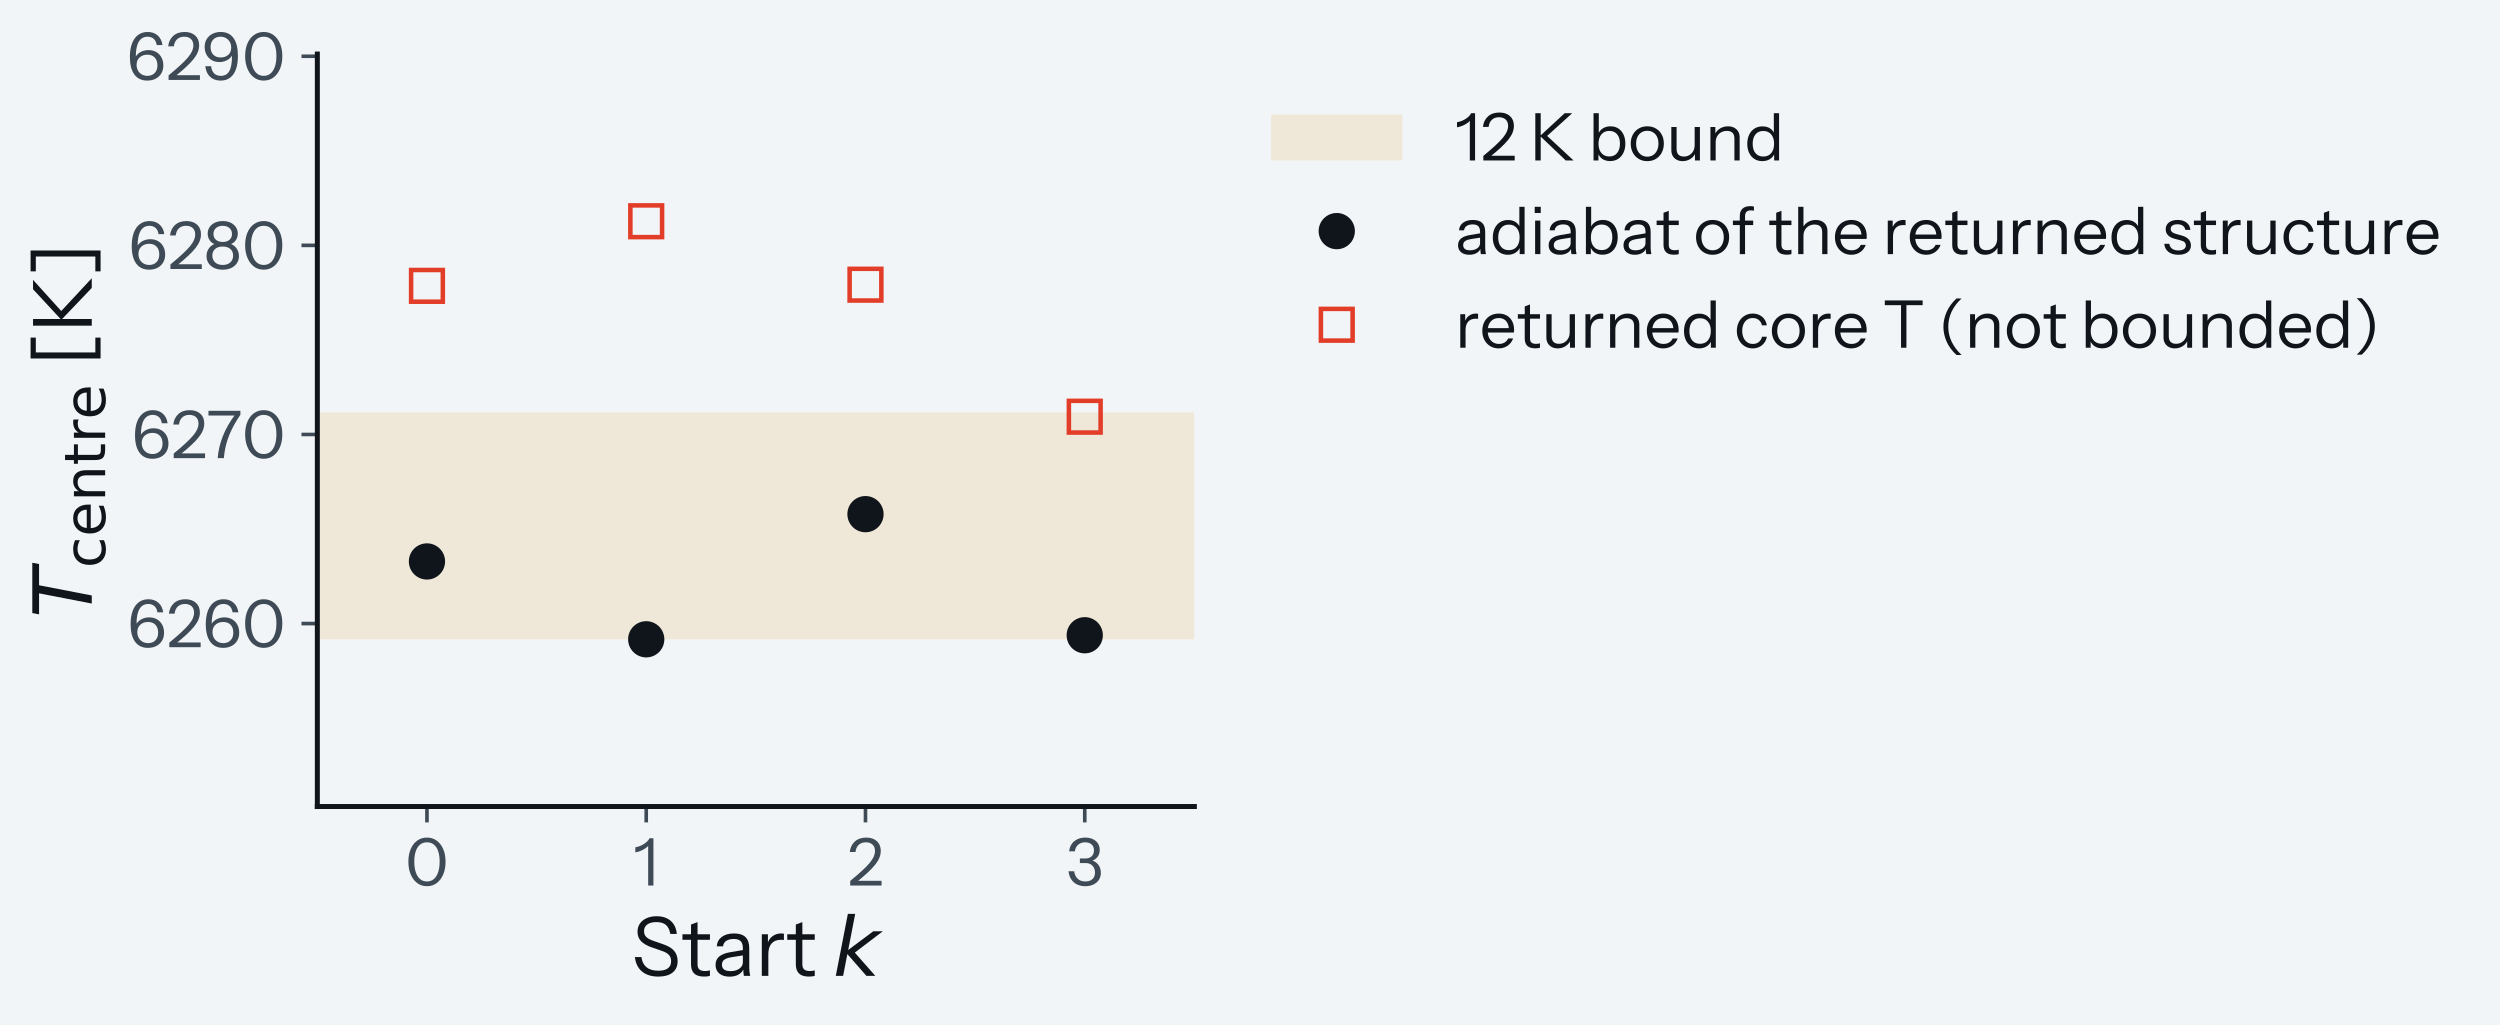
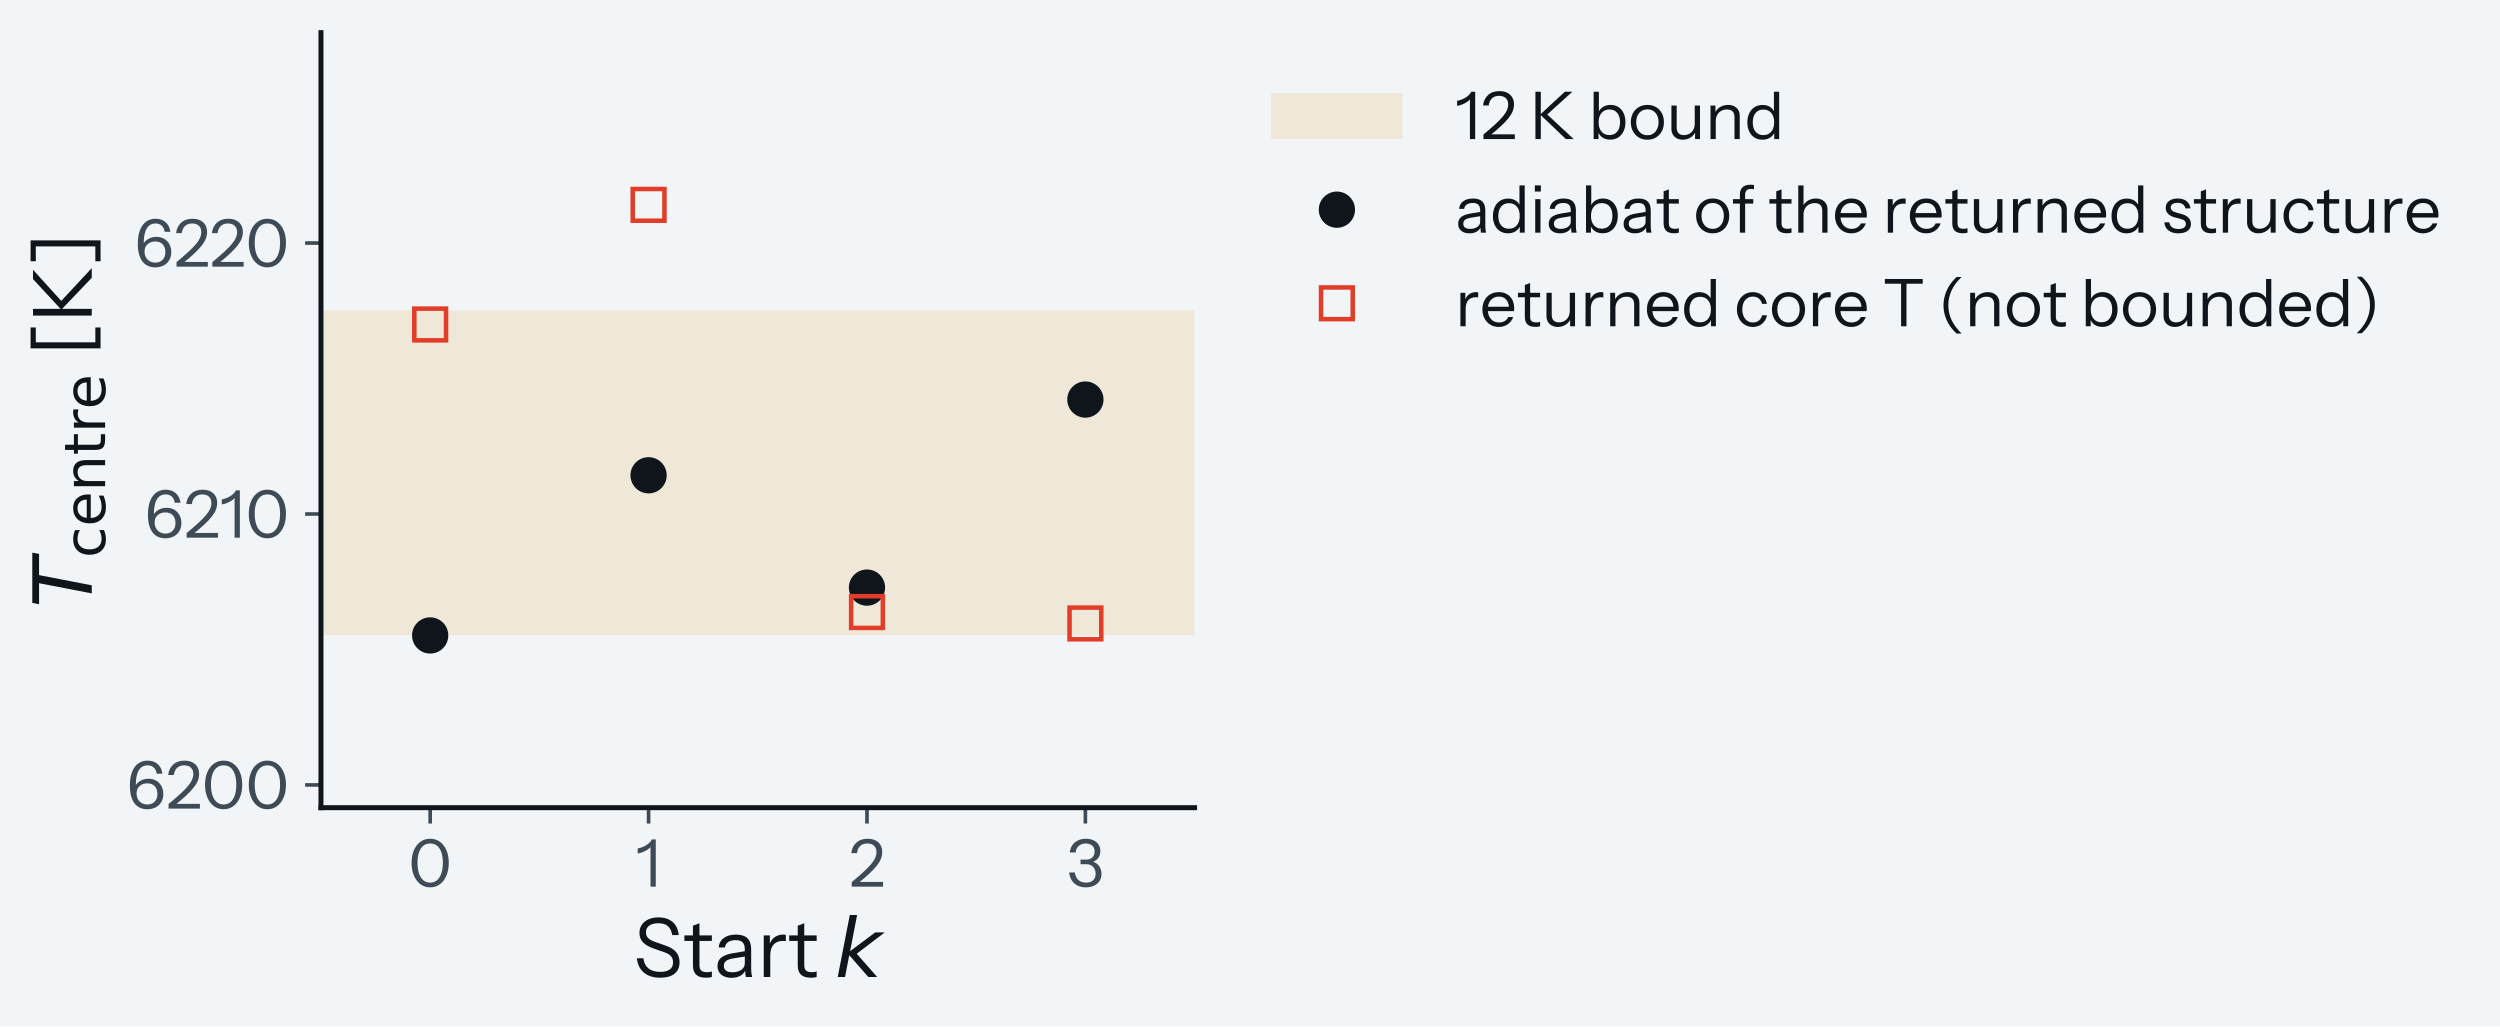
- <svg xmlns="http://www.w3.org/2000/svg" xmlns:xlink="http://www.w3.org/1999/xlink" width="551.711pt" height="226.247pt" viewBox="0 0 551.711 226.247" version="1.1">
+ <svg xmlns="http://www.w3.org/2000/svg" xmlns:xlink="http://www.w3.org/1999/xlink" width="551.771pt" height="226.524pt" viewBox="0 0 551.771 226.524" version="1.1">
  <defs>
    <style type="text/css">*{stroke-linejoin: round; stroke-linecap: butt}</style>
  </defs>
  <g id="figure_1">
    <g id="patch_1">
-       <path d="M 0 226.247  L 551.711 226.247  L 551.711 0  L 0 0  z " style="fill: #f2f5f7" />
+       <path d="M 0 226.524  L 551.771 226.524  L 551.771 0  L 0 0  z " style="fill: #f2f5f7" />
    </g>
    <g id="axes_1">
      <g id="patch_2">
-         <path d="M 70.03 177.985  L 263.581 177.985  L 263.581 11.926  L 70.03 11.926  z " style="fill: #f2f5f7" />
+         <path d="M 70.841 178.262  L 263.656 178.262  L 263.656 7.2  L 70.841 7.2  z " style="fill: #f2f5f7" />
      </g>
      <g id="matplotlib.axis_1">
        <g id="xtick_1">
          <g id="line2d_1">
            <defs>
              <path id="m2a301ba8c9" d="M 0 0  L 0 3.5  " style="stroke: #3e4a55; stroke-width: 0.8" />
            </defs>
            <g>
-               <use xlink:href="#m2a301ba8c9" x="94.224" y="177.985" style="fill: #3e4a55; stroke: #3e4a55; stroke-width: 0.8" />
+               <use xlink:href="#m2a301ba8c9" x="94.943" y="178.262" style="fill: #3e4a55; stroke: #3e4a55; stroke-width: 0.8" />
            </g>
          </g>
          <g id="text_1">
-             <g style="fill: #3e4a55" transform="translate(89.39584 195.425) scale(0.145 -0.145)">
+             <g style="fill: #3e4a55" transform="translate(90.11489 195.7018) scale(0.145 -0.145)">
              <defs>
                <path id="InstrumentSans-Regular-30" d="M 2131 -64  Q 1587 -64 1180 240  Q 774 544 547 1085  Q 320 1626 320 2323  Q 320 3021 544 3549  Q 768 4077 1177 4374  Q 1587 4672 2131 4672  Q 2675 4672 3081 4374  Q 3488 4077 3715 3549  Q 3942 3021 3942 2323  Q 3942 1619 3715 1081  Q 3488 544 3081 240  Q 2675 -64 2131 -64  z M 2131 397  Q 2522 397 2797 630  Q 3072 864 3219 1296  Q 3366 1728 3366 2330  Q 3366 2925 3222 3347  Q 3078 3770 2803 3990  Q 2528 4211 2131 4211  Q 1734 4211 1459 3987  Q 1184 3763 1040 3344  Q 896 2925 896 2330  Q 896 1728 1043 1293  Q 1190 858 1465 627  Q 1741 397 2131 397  z " transform="scale(0.015625)" />
              </defs>
              <use xlink:href="#InstrumentSans-Regular-30" />
            </g>
          </g>
        </g>
        <g id="xtick_2">
          <g id="line2d_2">
            <g>
-               <use xlink:href="#m2a301ba8c9" x="142.612" y="177.985" style="fill: #3e4a55; stroke: #3e4a55; stroke-width: 0.8" />
+               <use xlink:href="#m2a301ba8c9" x="143.147" y="178.262" style="fill: #3e4a55; stroke: #3e4a55; stroke-width: 0.8" />
            </g>
          </g>
          <g id="text_2">
-             <g style="fill: #3e4a55" transform="translate(139.7774 195.425) scale(0.145 -0.145)">
+             <g style="fill: #3e4a55" transform="translate(140.3123 195.7018) scale(0.145 -0.145)">
              <defs>
                <path id="InstrumentSans-Regular-31" d="M 1440 0  L 1440 4083  L 1574 4051  Q 1498 3878 1280 3705  Q 1062 3533 777 3405  Q 493 3277 192 3232  L 192 3725  Q 493 3776 768 3904  Q 1043 4032 1257 4214  Q 1472 4397 1574 4608  L 1952 4608  L 1952 0  L 1440 0  z " transform="scale(0.015625)" />
              </defs>
              <use xlink:href="#InstrumentSans-Regular-31" />
            </g>
          </g>
        </g>
        <g id="xtick_3">
          <g id="line2d_3">
            <g>
-               <use xlink:href="#m2a301ba8c9" x="190.999" y="177.985" style="fill: #3e4a55; stroke: #3e4a55; stroke-width: 0.8" />
+               <use xlink:href="#m2a301ba8c9" x="191.35" y="178.262" style="fill: #3e4a55; stroke: #3e4a55; stroke-width: 0.8" />
            </g>
          </g>
          <g id="text_3">
-             <g style="fill: #3e4a55" transform="translate(187.0482 195.425) scale(0.145 -0.145)">
+             <g style="fill: #3e4a55" transform="translate(187.399 195.7018) scale(0.145 -0.145)">
              <defs>
                <path id="InstrumentSans-Regular-32" d="M 256 0  L 256 448  Q 947 1018 1411 1446  Q 1875 1875 2153 2208  Q 2432 2541 2550 2819  Q 2669 3098 2669 3366  Q 2669 3763 2432 3987  Q 2195 4211 1779 4211  Q 1350 4211 1088 3968  Q 826 3725 768 3270  L 218 3270  Q 282 3898 701 4285  Q 1120 4672 1818 4672  Q 2464 4672 2848 4326  Q 3232 3981 3232 3379  Q 3232 3053 3107 2726  Q 2982 2400 2697 2041  Q 2413 1683 1949 1251  Q 1485 819 800 275  L 678 461  L 3309 461  L 3309 0  L 256 0  z " transform="scale(0.015625)" />
              </defs>
              <use xlink:href="#InstrumentSans-Regular-32" />
            </g>
          </g>
        </g>
        <g id="xtick_4">
          <g id="line2d_4">
            <g>
-               <use xlink:href="#m2a301ba8c9" x="239.387" y="177.985" style="fill: #3e4a55; stroke: #3e4a55; stroke-width: 0.8" />
+               <use xlink:href="#m2a301ba8c9" x="239.554" y="178.262" style="fill: #3e4a55; stroke: #3e4a55; stroke-width: 0.8" />
            </g>
          </g>
          <g id="text_4">
-             <g style="fill: #3e4a55" transform="translate(235.2253 195.425) scale(0.145 -0.145)">
+             <g style="fill: #3e4a55" transform="translate(235.392 195.7018) scale(0.145 -0.145)">
              <defs>
                <path id="InstrumentSans-Regular-33" d="M 1894 -64  Q 1434 -64 1085 105  Q 736 275 521 601  Q 307 928 256 1389  L 806 1389  Q 877 909 1158 653  Q 1440 397 1901 397  Q 2336 397 2585 627  Q 2835 858 2835 1254  Q 2835 1670 2592 1929  Q 2349 2189 1939 2189  L 1363 2189  L 1363 2637  L 1920 2637  Q 2291 2637 2512 2851  Q 2733 3066 2733 3424  Q 2733 3802 2499 4006  Q 2266 4211 1869 4211  Q 1478 4211 1203 3984  Q 928 3757 877 3334  L 320 3334  Q 358 3744 563 4041  Q 768 4339 1110 4505  Q 1453 4672 1882 4672  Q 2298 4672 2618 4525  Q 2938 4378 3117 4106  Q 3296 3834 3296 3469  Q 3296 3142 3149 2892  Q 3002 2643 2749 2502  Q 2496 2362 2170 2362  L 2131 2496  Q 2522 2496 2806 2333  Q 3091 2170 3248 1888  Q 3405 1606 3405 1235  Q 3405 851 3213 556  Q 3021 262 2681 99  Q 2342 -64 1894 -64  z " transform="scale(0.015625)" />
              </defs>
              <use xlink:href="#InstrumentSans-Regular-33" />
            </g>
          </g>
        </g>
        <g id="text_5">
-           <g style="fill: #10151b" transform="translate(139.3555 215.3575) scale(0.18 -0.18)">
+           <g style="fill: #10151b" transform="translate(139.7985 215.6343) scale(0.18 -0.18)">
            <defs>
              <path id="InstrumentSans-Regular-53" d="M 2112 -58  Q 1306 -58 829 339  Q 352 736 269 1472  L 781 1472  Q 851 941 1184 672  Q 1517 403 2106 403  Q 2605 403 2857 592  Q 3110 781 3110 1146  Q 3110 1459 2937 1644  Q 2765 1830 2400 1952  L 1626 2221  Q 1037 2426 755 2717  Q 474 3008 474 3456  Q 474 3827 659 4099  Q 845 4371 1184 4524  Q 1523 4678 1971 4678  Q 2662 4678 3078 4316  Q 3494 3955 3558 3290  L 3046 3290  Q 2963 3770 2704 3994  Q 2445 4218 1958 4218  Q 1498 4218 1242 4032  Q 986 3846 986 3507  Q 986 3219 1165 3046  Q 1344 2874 1722 2746  L 2547 2458  Q 3085 2272 3353 1955  Q 3622 1638 3622 1152  Q 3622 576 3228 259  Q 2835 -58 2112 -58  z " transform="scale(0.015625)" />
              <path id="InstrumentSans-Regular-74" d="M 1818 -58  Q 1274 -58 1027 188  Q 781 435 781 902  L 781 4026  L 1293 4218  L 1293 909  Q 1293 634 1433 506  Q 1574 378 1894 378  Q 2022 378 2115 394  Q 2208 410 2266 435  L 2266 0  Q 2202 -26 2083 -42  Q 1965 -58 1818 -58  z M 109 2829  L 109 3264  L 2266 3264  L 2266 2829  L 109 2829  z " transform="scale(0.015625)" />
              <path id="InstrumentSans-Regular-61" d="M 2515 0  Q 2490 109 2480 249  Q 2470 390 2470 608  L 2438 608  L 2438 2170  Q 2438 2541 2268 2717  Q 2099 2893 1722 2893  Q 1350 2893 1129 2742  Q 909 2592 883 2317  L 390 2317  Q 422 2790 787 3059  Q 1152 3328 1741 3328  Q 2349 3328 2643 3040  Q 2938 2752 2938 2176  L 2938 608  Q 2938 467 2957 316  Q 2976 166 3008 0  L 2515 0  z M 1395 -64  Q 890 -64 592 182  Q 294 429 294 858  Q 294 1286 588 1523  Q 883 1760 1446 1856  L 2586 2048  L 2586 1626  L 1523 1459  Q 1165 1402 979 1267  Q 794 1133 794 877  Q 794 627 963 499  Q 1133 371 1466 371  Q 1894 371 2166 566  Q 2438 762 2438 1075  L 2522 621  Q 2419 294 2121 115  Q 1824 -64 1395 -64  z " transform="scale(0.015625)" />
              <path id="InstrumentSans-Regular-72" d="M 512 0  L 512 3264  L 992 3264  L 992 2432  L 1024 2432  L 1024 0  L 512 0  z M 1024 1702  L 941 2477  Q 1056 2893 1350 3110  Q 1645 3328 2029 3328  Q 2189 3328 2246 3302  L 2246 2810  Q 2214 2822 2156 2825  Q 2099 2829 2016 2829  Q 1530 2829 1277 2537  Q 1024 2246 1024 1702  z " transform="scale(0.015625)" />
              <path id="InstrumentSans-Regular-20" transform="scale(0.015625)" />
              <path id="DejaVuSans-Oblique-6b" d="M 1172 4863  L 1747 4863  L 1197 2028  L 3169 3500  L 3916 3500  L 1716 1825  L 3322 0  L 2625 0  L 1131 1709  L 800 0  L 225 0  L 1172 4863  z " transform="scale(0.015625)" />
            </defs>
            <use xlink:href="#InstrumentSans-Regular-53" transform="translate(0 0.015625)" />
            <use xlink:href="#InstrumentSans-Regular-74" transform="translate(60.79999 0.015625)" />
            <use xlink:href="#InstrumentSans-Regular-61" transform="translate(98.49998 0.015625)" />
            <use xlink:href="#InstrumentSans-Regular-72" transform="translate(151.8 0.015625)" />
            <use xlink:href="#InstrumentSans-Regular-74" transform="translate(189.3 0.015625)" />
            <use xlink:href="#InstrumentSans-Regular-20" transform="translate(227 0.015625)" />
            <use xlink:href="#DejaVuSans-Oblique-6b" transform="translate(246.9999 0.015625)" />
          </g>
        </g>
      </g>
      <g id="matplotlib.axis_2">
        <g id="ytick_1">
          <g id="line2d_5">
            <defs>
              <path id="me776a80f98" d="M 0 0  L -3.5 0  " style="stroke: #3e4a55; stroke-width: 0.8" />
            </defs>
            <g>
-               <use xlink:href="#me776a80f98" x="70.03" y="137.61" style="fill: #3e4a55; stroke: #3e4a55; stroke-width: 0.8" />
+               <use xlink:href="#me776a80f98" x="70.841" y="173.24" style="fill: #3e4a55; stroke: #3e4a55; stroke-width: 0.8" />
            </g>
          </g>
          <g id="text_6">
-             <g style="fill: #3e4a55" transform="translate(28.09859 142.8296) scale(0.145 -0.145)">
+             <g style="fill: #3e4a55" transform="translate(27.94 178.4604) scale(0.145 -0.145)">
              <defs>
                <path id="InstrumentSans-Regular-36" d="M 2010 -64  Q 1197 -64 758 528  Q 320 1120 320 2240  Q 320 3014 528 3558  Q 736 4102 1126 4387  Q 1517 4672 2054 4672  Q 2643 4672 3027 4333  Q 3411 3994 3494 3398  L 2931 3398  Q 2874 3795 2640 4003  Q 2406 4211 2048 4211  Q 1478 4211 1187 3724  Q 896 3238 896 2266  L 896 1850  L 749 1907  Q 806 2208 1004 2432  Q 1203 2656 1497 2781  Q 1792 2906 2131 2906  Q 2566 2906 2889 2717  Q 3213 2528 3395 2192  Q 3578 1856 3578 1408  Q 3578 966 3379 633  Q 3181 301 2829 118  Q 2477 -64 2010 -64  z M 2029 397  Q 2464 397 2733 672  Q 3002 947 3002 1414  Q 3002 1901 2742 2179  Q 2483 2458 2016 2458  Q 1568 2458 1270 2195  Q 973 1933 973 1472  Q 973 1152 1110 909  Q 1248 666 1488 531  Q 1728 397 2029 397  z " transform="scale(0.015625)" />
              </defs>
              <use xlink:href="#InstrumentSans-Regular-36" />
              <use xlink:href="#InstrumentSans-Regular-32" transform="translate(59.89999 0)" />
-               <use xlink:href="#InstrumentSans-Regular-36" transform="translate(114.4 0)" />
-               <use xlink:href="#InstrumentSans-Regular-30" transform="translate(174.3 0)" />
+               <use xlink:href="#InstrumentSans-Regular-30" transform="translate(114.4 0)" />
+               <use xlink:href="#InstrumentSans-Regular-30" transform="translate(181 0)" />
            </g>
          </g>
        </g>
        <g id="ytick_2">
          <g id="line2d_6">
            <g>
-               <use xlink:href="#me776a80f98" x="70.03" y="95.88" style="fill: #3e4a55; stroke: #3e4a55; stroke-width: 0.8" />
+               <use xlink:href="#me776a80f98" x="70.841" y="113.441" style="fill: #3e4a55; stroke: #3e4a55; stroke-width: 0.8" />
            </g>
          </g>
          <g id="text_7">
-             <g style="fill: #3e4a55" transform="translate(29.07055 101.0997) scale(0.145 -0.145)">
-               <defs>
-                 <path id="InstrumentSans-Regular-37" d="M 1050 0  Q 1139 1088 1558 2153  Q 1978 3219 2816 4333  L 2848 4147  L 154 4147  L 154 4608  L 3264 4608  L 3264 4224  Q 2752 3475 2416 2777  Q 2080 2080 1894 1398  Q 1709 717 1658 0  L 1050 0  z " transform="scale(0.015625)" />
-               </defs>
+             <g style="fill: #3e4a55" transform="translate(31.9275 118.6614) scale(0.145 -0.145)">
              <use xlink:href="#InstrumentSans-Regular-36" />
              <use xlink:href="#InstrumentSans-Regular-32" transform="translate(59.89999 0)" />
-               <use xlink:href="#InstrumentSans-Regular-37" transform="translate(114.4 0)" />
-               <use xlink:href="#InstrumentSans-Regular-30" transform="translate(167.6 0)" />
+               <use xlink:href="#InstrumentSans-Regular-31" transform="translate(114.4 0)" />
+               <use xlink:href="#InstrumentSans-Regular-30" transform="translate(153.5 0)" />
            </g>
          </g>
        </g>
        <g id="ytick_3">
          <g id="line2d_7">
            <g>
-               <use xlink:href="#me776a80f98" x="70.03" y="54.15" style="fill: #3e4a55; stroke: #3e4a55; stroke-width: 0.8" />
+               <use xlink:href="#me776a80f98" x="70.841" y="53.642" style="fill: #3e4a55; stroke: #3e4a55; stroke-width: 0.8" />
            </g>
          </g>
          <g id="text_8">
-             <g style="fill: #3e4a55" transform="translate(28.34555 59.36987) scale(0.145 -0.145)">
-               <defs>
-                 <path id="InstrumentSans-Regular-38" d="M 1862 -64  Q 1376 -64 1021 109  Q 666 282 474 582  Q 282 883 282 1254  Q 282 1600 435 1881  Q 589 2163 848 2329  Q 1107 2496 1421 2496  L 1434 2362  Q 1139 2362 902 2506  Q 666 2650 531 2899  Q 397 3149 397 3450  Q 397 3808 582 4083  Q 768 4358 1101 4515  Q 1434 4672 1869 4672  Q 2304 4672 2630 4515  Q 2957 4358 3142 4083  Q 3328 3808 3328 3456  Q 3328 3149 3193 2902  Q 3059 2656 2822 2509  Q 2586 2362 2285 2362  L 2304 2496  Q 2624 2496 2880 2329  Q 3136 2163 3289 1881  Q 3443 1600 3443 1254  Q 3443 883 3251 582  Q 3059 282 2704 109  Q 2349 -64 1862 -64  z M 1862 397  Q 2330 397 2602 646  Q 2874 896 2874 1306  Q 2874 1715 2605 1952  Q 2336 2189 1862 2189  Q 1389 2189 1120 1952  Q 851 1715 851 1306  Q 851 896 1123 646  Q 1395 397 1862 397  z M 1862 2637  Q 2285 2637 2525 2848  Q 2765 3059 2765 3411  Q 2765 3776 2515 3993  Q 2266 4211 1862 4211  Q 1453 4211 1206 3993  Q 960 3776 960 3411  Q 960 3059 1203 2848  Q 1446 2637 1862 2637  z " transform="scale(0.015625)" />
-               </defs>
+             <g style="fill: #3e4a55" transform="translate(29.69359 58.86241) scale(0.145 -0.145)">
              <use xlink:href="#InstrumentSans-Regular-36" />
              <use xlink:href="#InstrumentSans-Regular-32" transform="translate(59.89999 0)" />
-               <use xlink:href="#InstrumentSans-Regular-38" transform="translate(114.4 0)" />
-               <use xlink:href="#InstrumentSans-Regular-30" transform="translate(172.6 0)" />
-             </g>
-           </g>
-         </g>
-         <g id="ytick_4">
-           <g id="line2d_8">
-             <g>
-               <use xlink:href="#me776a80f98" x="70.03" y="12.42" style="fill: #3e4a55; stroke: #3e4a55; stroke-width: 0.8" />
-             </g>
-           </g>
-           <g id="text_9">
-             <g style="fill: #3e4a55" transform="translate(27.94 17.64) scale(0.145 -0.145)">
-               <defs>
-                 <path id="InstrumentSans-Regular-39" d="M 1843 -64  Q 1440 -64 1120 93  Q 800 250 601 560  Q 403 870 346 1338  L 909 1338  Q 973 838 1222 617  Q 1472 397 1856 397  Q 2138 397 2342 512  Q 2547 627 2681 864  Q 2816 1101 2880 1469  Q 2944 1837 2944 2342  L 2944 2758  L 3091 2739  Q 3034 2445 2835 2217  Q 2637 1990 2342 1865  Q 2048 1741 1709 1741  Q 1286 1741 966 1929  Q 646 2118 464 2451  Q 282 2784 282 3206  Q 282 3654 480 3980  Q 678 4307 1033 4489  Q 1389 4672 1850 4672  Q 2669 4672 3094 4077  Q 3520 3482 3520 2330  Q 3520 1562 3325 1027  Q 3130 493 2755 214  Q 2381 -64 1843 -64  z M 1843 2189  Q 2285 2189 2576 2438  Q 2867 2688 2867 3155  Q 2867 3469 2729 3705  Q 2592 3942 2355 4076  Q 2118 4211 1818 4211  Q 1389 4211 1123 3939  Q 858 3667 858 3194  Q 858 2739 1117 2464  Q 1376 2189 1843 2189  z " transform="scale(0.015625)" />
-               </defs>
-               <use xlink:href="#InstrumentSans-Regular-36" />
-               <use xlink:href="#InstrumentSans-Regular-32" transform="translate(59.89999 0)" />
-               <use xlink:href="#InstrumentSans-Regular-39" transform="translate(114.4 0)" />
-               <use xlink:href="#InstrumentSans-Regular-30" transform="translate(175.4 0)" />
-             </g>
-           </g>
-         </g>
-         <g id="text_10">
-           <g style="fill: #10151b" transform="translate(20.25 136.3554) rotate(-90) scale(0.18 -0.18)">
+               <use xlink:href="#InstrumentSans-Regular-32" transform="translate(114.4 0)" />
+               <use xlink:href="#InstrumentSans-Regular-30" transform="translate(168.9 0)" />
+             </g>
+           </g>
+         </g>
+         <g id="text_9">
+           <g style="fill: #10151b" transform="translate(20.25 134.1309) rotate(-90) scale(0.18 -0.18)">
            <defs>
              <path id="DejaVuSans-Oblique-54" d="M 378 4666  L 4325 4666  L 4225 4134  L 2559 4134  L 1759 0  L 1125 0  L 1925 4134  L 275 4134  L 378 4666  z " transform="scale(0.015625)" />
              <path id="DejaVuSans-63" d="M 3122 3366  L 3122 2828  Q 2878 2963 2633 3030  Q 2388 3097 2138 3097  Q 1578 3097 1268 2742  Q 959 2388 959 1747  Q 959 1106 1268 751  Q 1578 397 2138 397  Q 2388 397 2633 464  Q 2878 531 3122 666  L 3122 134  Q 2881 22 2623 -34  Q 2366 -91 2075 -91  Q 1284 -91 818 406  Q 353 903 353 1747  Q 353 2603 823 3093  Q 1294 3584 2113 3584  Q 2378 3584 2631 3529  Q 2884 3475 3122 3366  z " transform="scale(0.015625)" />
              <path id="DejaVuSans-65" d="M 3597 1894  L 3597 1613  L 953 1613  Q 991 1019 1311 708  Q 1631 397 2203 397  Q 2534 397 2845 478  Q 3156 559 3463 722  L 3463 178  Q 3153 47 2828 -22  Q 2503 -91 2169 -91  Q 1331 -91 842 396  Q 353 884 353 1716  Q 353 2575 817 3079  Q 1281 3584 2069 3584  Q 2775 3584 3186 3129  Q 3597 2675 3597 1894  z M 3022 2063  Q 3016 2534 2758 2815  Q 2500 3097 2075 3097  Q 1594 3097 1305 2825  Q 1016 2553 972 2059  L 3022 2063  z " transform="scale(0.015625)" />
              <path id="DejaVuSans-6e" d="M 3513 2113  L 3513 0  L 2938 0  L 2938 2094  Q 2938 2591 2744 2837  Q 2550 3084 2163 3084  Q 1697 3084 1428 2787  Q 1159 2491 1159 1978  L 1159 0  L 581 0  L 581 3500  L 1159 3500  L 1159 2956  Q 1366 3272 1645 3428  Q 1925 3584 2291 3584  Q 2894 3584 3203 3211  Q 3513 2838 3513 2113  z " transform="scale(0.015625)" />
              <path id="DejaVuSans-74" d="M 1172 4494  L 1172 3500  L 2356 3500  L 2356 3053  L 1172 3053  L 1172 1153  Q 1172 725 1289 603  Q 1406 481 1766 481  L 2356 481  L 2356 0  L 1766 0  Q 1100 0 847 248  Q 594 497 594 1153  L 594 3053  L 172 3053  L 172 3500  L 594 3500  L 594 4494  L 1172 4494  z " transform="scale(0.015625)" />
              <path id="DejaVuSans-72" d="M 2631 2963  Q 2534 3019 2420 3045  Q 2306 3072 2169 3072  Q 1681 3072 1420 2755  Q 1159 2438 1159 1844  L 1159 0  L 581 0  L 581 3500  L 1159 3500  L 1159 2956  Q 1341 3275 1631 3429  Q 1922 3584 2338 3584  Q 2397 3584 2469 3576  Q 2541 3569 2628 3553  L 2631 2963  z " transform="scale(0.015625)" />
              <path id="InstrumentSans-Regular-5b" d="M 576 -691  L 576 4800  L 2214 4800  L 2214 4390  L 1050 4390  L 1050 -282  L 2214 -282  L 2214 -691  L 576 -691  z " transform="scale(0.015625)" />
              <path id="InstrumentSans-Regular-4b" d="M 550 0  L 550 4608  L 1075 4608  L 1075 0  L 550 0  z M 1018 2394  L 3411 4608  L 4147 4608  L 1702 2394  L 1018 2394  z M 3514 0  L 1005 2394  L 1702 2394  L 4275 0  L 3514 0  z " transform="scale(0.015625)" />
              <path id="InstrumentSans-Regular-5d" d="M 2022 4800  L 2022 -691  L 384 -691  L 384 -282  L 1549 -282  L 1549 4390  L 384 4390  L 384 4800  L 2022 4800  z " transform="scale(0.015625)" />
            </defs>
            <use xlink:href="#DejaVuSans-Oblique-54" />
            <use xlink:href="#DejaVuSans-63" transform="translate(61.08398 -16.40625) scale(0.7)" />
            <use xlink:href="#DejaVuSans-65" transform="translate(99.57031 -16.40625) scale(0.7)" />
            <use xlink:href="#DejaVuSans-6e" transform="translate(142.6367 -16.40625) scale(0.7)" />
            <use xlink:href="#DejaVuSans-74" transform="translate(187.002 -16.40625) scale(0.7)" />
            <use xlink:href="#DejaVuSans-72" transform="translate(214.4482 -16.40625) scale(0.7)" />
            <use xlink:href="#DejaVuSans-65" transform="translate(243.2275 -16.40625) scale(0.7)" />
            <use xlink:href="#InstrumentSans-Regular-20" transform="translate(289.0283 0)" />
            <use xlink:href="#InstrumentSans-Regular-5b" transform="translate(309.0283 0)" />
            <use xlink:href="#InstrumentSans-Regular-4b" transform="translate(349.6283 0)" />
            <use xlink:href="#InstrumentSans-Regular-5d" transform="translate(418.8283 0)" />
          </g>
        </g>
      </g>
      <g id="patch_3">
-         <path d="M 70.03 141.083  L 263.581 141.083  L 263.581 91.007  L 70.03 91.007  z " clip-path="url(#pc649ac4270)" style="fill: #e0a32e; opacity: 0.15" />
-       </g>
-       <g id="line2d_9">
+         <path d="M 70.841 140.248  L 263.656 140.248  L 263.656 68.489  L 70.841 68.489  z " clip-path="url(#p120449dd08)" style="fill: #e0a32e; opacity: 0.15" />
+       </g>
+       <g id="line2d_8">
        <defs>
          <path id="m4e214ecc18" d="M 0 3.5  C 0.928 3.5 1.819 3.131 2.475 2.475  C 3.131 1.819 3.5 0.928 3.5 0  C 3.5 -0.928 3.131 -1.819 2.475 -2.475  C 1.819 -3.131 0.928 -3.5 0 -3.5  C -0.928 -3.5 -1.819 -3.131 -2.475 -2.475  C -3.131 -1.819 -3.5 -0.928 -3.5 0  C -3.5 0.928 -3.131 1.819 -2.475 2.475  C -1.819 3.131 -0.928 3.5 0 3.5  z " style="stroke: #10151b" />
        </defs>
-         <g clip-path="url(#pc649ac4270)">
-           <use xlink:href="#m4e214ecc18" x="94.224" y="123.903" style="fill: #10151b; stroke: #10151b" />
-           <use xlink:href="#m4e214ecc18" x="142.612" y="141.083" style="fill: #10151b; stroke: #10151b" />
-           <use xlink:href="#m4e214ecc18" x="190.999" y="113.465" style="fill: #10151b; stroke: #10151b" />
-           <use xlink:href="#m4e214ecc18" x="239.387" y="140.189" style="fill: #10151b; stroke: #10151b" />
-         </g>
-       </g>
-       <g id="line2d_10">
+         <g clip-path="url(#p120449dd08)">
+           <use xlink:href="#m4e214ecc18" x="94.943" y="140.248" style="fill: #10151b; stroke: #10151b" />
+           <use xlink:href="#m4e214ecc18" x="143.147" y="104.9" style="fill: #10151b; stroke: #10151b" />
+           <use xlink:href="#m4e214ecc18" x="191.35" y="129.688" style="fill: #10151b; stroke: #10151b" />
+           <use xlink:href="#m4e214ecc18" x="239.554" y="88.185" style="fill: #10151b; stroke: #10151b" />
+         </g>
+       </g>
+       <g id="line2d_9">
        <defs>
          <path id="m0fe04200ff" d="M -3.5 3.5  L 3.5 3.5  L 3.5 -3.5  L -3.5 -3.5  z " style="stroke: #e23d28; stroke-linejoin: miter" />
        </defs>
-         <g clip-path="url(#pc649ac4270)">
-           <use xlink:href="#m0fe04200ff" x="94.224" y="63.084" style="fill-opacity: 0; stroke: #e23d28; stroke-linejoin: miter" />
-           <use xlink:href="#m0fe04200ff" x="142.612" y="48.828" style="fill-opacity: 0; stroke: #e23d28; stroke-linejoin: miter" />
-           <use xlink:href="#m0fe04200ff" x="190.999" y="62.823" style="fill-opacity: 0; stroke: #e23d28; stroke-linejoin: miter" />
-           <use xlink:href="#m0fe04200ff" x="239.387" y="91.958" style="fill-opacity: 0; stroke: #e23d28; stroke-linejoin: miter" />
+         <g clip-path="url(#p120449dd08)">
+           <use xlink:href="#m0fe04200ff" x="94.943" y="71.617" style="fill-opacity: 0; stroke: #e23d28; stroke-linejoin: miter" />
+           <use xlink:href="#m0fe04200ff" x="143.147" y="45.214" style="fill-opacity: 0; stroke: #e23d28; stroke-linejoin: miter" />
+           <use xlink:href="#m0fe04200ff" x="191.35" y="135.086" style="fill-opacity: 0; stroke: #e23d28; stroke-linejoin: miter" />
+           <use xlink:href="#m0fe04200ff" x="239.554" y="137.601" style="fill-opacity: 0; stroke: #e23d28; stroke-linejoin: miter" />
        </g>
      </g>
      <g id="patch_4">
-         <path d="M 70.03 177.985  L 70.03 11.926  " style="fill: none; stroke: #10151b; stroke-width: 1.1; stroke-linejoin: miter; stroke-linecap: square" />
+         <path d="M 70.841 178.262  L 70.841 7.2  " style="fill: none; stroke: #10151b; stroke-width: 1.1; stroke-linejoin: miter; stroke-linecap: square" />
      </g>
      <g id="patch_5">
-         <path d="M 70.03 177.985  L 263.581 177.985  " style="fill: none; stroke: #10151b; stroke-width: 1.1; stroke-linejoin: miter; stroke-linecap: square" />
+         <path d="M 70.841 178.262  L 263.656 178.262  " style="fill: none; stroke: #10151b; stroke-width: 1.1; stroke-linejoin: miter; stroke-linecap: square" />
      </g>
      <g id="legend_1">
        <g id="patch_6">
-           <path d="M 280.502 35.416  L 309.502 35.416  L 309.502 25.266  L 280.502 25.266  z " style="fill: #e0a32e; opacity: 0.15" />
-         </g>
-         <g id="text_11">
-           <g style="fill: #10151b" transform="translate(321.1021 35.41578) scale(0.145 -0.145)">
+           <path d="M 280.562 30.69  L 309.562 30.69  L 309.562 20.54  L 280.562 20.54  z " style="fill: #e0a32e; opacity: 0.15" />
+         </g>
+         <g id="text_10">
+           <g style="fill: #10151b" transform="translate(321.1621 30.69) scale(0.145 -0.145)">
            <defs>
              <path id="InstrumentSans-Regular-62" d="M 2125 -58  Q 1664 -58 1350 166  Q 1037 390 922 800  L 992 813  L 992 0  L 512 0  L 512 4608  L 1024 4608  L 1024 2502  L 954 2522  Q 1075 2899 1398 3113  Q 1722 3328 2170 3328  Q 2605 3328 2928 3117  Q 3251 2906 3430 2528  Q 3610 2150 3610 1645  Q 3610 1133 3424 749  Q 3238 365 2905 153  Q 2573 -58 2125 -58  z M 2048 390  Q 2534 390 2809 726  Q 3085 1062 3085 1645  Q 3085 2221 2809 2550  Q 2534 2880 2048 2880  Q 1562 2880 1280 2544  Q 998 2208 998 1626  Q 998 1056 1280 723  Q 1562 390 2048 390  z " transform="scale(0.015625)" />
              <path id="InstrumentSans-Regular-6f" d="M 1869 -64  Q 1389 -64 1024 160  Q 659 384 457 771  Q 256 1158 256 1645  Q 256 2138 461 2515  Q 666 2893 1027 3110  Q 1389 3328 1869 3328  Q 2355 3328 2716 3110  Q 3078 2893 3280 2515  Q 3482 2138 3482 1645  Q 3482 1158 3280 771  Q 3078 384 2716 160  Q 2355 -64 1869 -64  z M 1869 371  Q 2202 371 2445 534  Q 2688 698 2822 986  Q 2957 1274 2957 1651  Q 2957 2214 2659 2553  Q 2362 2893 1869 2893  Q 1382 2893 1081 2553  Q 781 2214 781 1651  Q 781 1274 915 986  Q 1050 698 1296 534  Q 1542 371 1869 371  z " transform="scale(0.015625)" />
              <path id="InstrumentSans-Regular-75" d="M 1574 -64  Q 1254 -64 1004 67  Q 755 198 614 438  Q 474 678 474 992  L 474 3264  L 986 3264  L 986 1126  Q 986 755 1168 569  Q 1350 384 1690 384  Q 1997 384 2233 525  Q 2470 666 2608 918  Q 2746 1171 2746 1498  L 2829 723  Q 2669 358 2329 147  Q 1990 -64 1574 -64  z M 2778 0  L 2778 768  L 2746 768  L 2746 3264  L 3258 3264  L 3258 0  L 2778 0  z " transform="scale(0.015625)" />
              <path id="InstrumentSans-Regular-6e" d="M 512 0  L 512 3264  L 992 3264  L 992 2496  L 1024 2496  L 1024 0  L 512 0  z M 2848 0  L 2848 2138  Q 2848 2509 2662 2694  Q 2477 2880 2112 2880  Q 1792 2880 1545 2739  Q 1299 2598 1161 2348  Q 1024 2099 1024 1766  L 941 2541  Q 1107 2906 1449 3117  Q 1792 3328 2227 3328  Q 2739 3328 3049 3037  Q 3360 2746 3360 2272  L 3360 0  L 2848 0  z " transform="scale(0.015625)" />
              <path id="InstrumentSans-Regular-64" d="M 2886 0  L 2886 762  L 2950 742  Q 2829 371 2505 153  Q 2182 -64 1734 -64  Q 1293 -64 963 147  Q 634 358 451 736  Q 269 1114 269 1619  Q 269 2131 454 2515  Q 640 2899 973 3110  Q 1306 3322 1754 3322  Q 2214 3322 2528 3098  Q 2842 2874 2957 2464  L 2854 2451  L 2854 4608  L 3366 4608  L 3366 0  L 2886 0  z M 1830 384  Q 2323 384 2601 720  Q 2880 1056 2880 1638  Q 2880 2208 2598 2541  Q 2317 2874 1830 2874  Q 1344 2874 1069 2541  Q 794 2208 794 1619  Q 794 1043 1069 713  Q 1344 384 1830 384  z " transform="scale(0.015625)" />
            </defs>
            <use xlink:href="#InstrumentSans-Regular-31" />
            <use xlink:href="#InstrumentSans-Regular-32" transform="translate(39.09999 0)" />
            <use xlink:href="#InstrumentSans-Regular-20" transform="translate(93.59998 0)" />
            <use xlink:href="#InstrumentSans-Regular-4b" transform="translate(113.6 0)" />
            <use xlink:href="#InstrumentSans-Regular-20" transform="translate(182.7999 0)" />
            <use xlink:href="#InstrumentSans-Regular-62" transform="translate(202.7999 0)" />
            <use xlink:href="#InstrumentSans-Regular-6f" transform="translate(263.3999 0)" />
            <use xlink:href="#InstrumentSans-Regular-75" transform="translate(321.7999 0)" />
            <use xlink:href="#InstrumentSans-Regular-6e" transform="translate(380.6999 0)" />
            <use xlink:href="#InstrumentSans-Regular-64" transform="translate(440.5999 0)" />
          </g>
        </g>
-         <g id="line2d_11">
+         <g id="line2d_10">
          <g>
-             <use xlink:href="#m4e214ecc18" x="295.002" y="51.003" style="fill: #10151b; stroke: #10151b" />
-           </g>
-         </g>
-         <g id="text_12">
-           <g style="fill: #10151b" transform="translate(321.1021 56.07828) scale(0.145 -0.145)">
+             <use xlink:href="#m4e214ecc18" x="295.062" y="46.278" style="fill: #10151b; stroke: #10151b" />
+           </g>
+         </g>
+         <g id="text_11">
+           <g style="fill: #10151b" transform="translate(321.1621 51.3525) scale(0.145 -0.145)">
            <defs>
              <path id="InstrumentSans-Regular-69" d="M 512 0  L 512 3264  L 1024 3264  L 1024 0  L 512 0  z M 472 4006  L 472 4608  L 1061 4608  L 1061 4006  L 472 4006  z " transform="scale(0.015625)" />
              <path id="InstrumentSans-Regular-66" d="M 781 0  L 781 3725  Q 781 4173 1040 4422  Q 1299 4672 1830 4672  Q 1958 4672 2032 4659  Q 2106 4646 2157 4627  L 2157 4224  Q 2112 4237 2032 4249  Q 1952 4262 1862 4262  Q 1568 4262 1430 4115  Q 1293 3968 1293 3699  L 1293 0  L 781 0  z M 109 2829  L 109 3264  L 2086 3264  L 2086 2829  L 109 2829  z " transform="scale(0.015625)" />
              <path id="InstrumentSans-Regular-68" d="M 512 0  L 512 4608  L 1024 4608  L 1024 0  L 512 0  z M 2848 0  L 2848 2138  Q 2848 2509 2662 2694  Q 2477 2880 2112 2880  Q 1792 2880 1545 2739  Q 1299 2598 1161 2348  Q 1024 2099 1024 1766  L 941 2541  Q 1107 2906 1449 3117  Q 1792 3328 2227 3328  Q 2739 3328 3049 3037  Q 3360 2746 3360 2272  L 3360 0  L 2848 0  z " transform="scale(0.015625)" />
              <path id="InstrumentSans-Regular-65" d="M 1850 -64  Q 1382 -64 1024 157  Q 666 378 461 762  Q 256 1146 256 1645  Q 256 2144 457 2525  Q 659 2906 1024 3117  Q 1389 3328 1862 3328  Q 2317 3328 2653 3129  Q 2989 2931 3171 2572  Q 3354 2214 3354 1728  Q 3354 1664 3350 1606  Q 3347 1549 3334 1478  L 640 1478  L 640 1907  L 3021 1907  L 2854 1670  Q 2854 2259 2595 2576  Q 2336 2893 1862 2893  Q 1376 2893 1078 2557  Q 781 2221 781 1651  Q 781 1069 1078 720  Q 1376 371 1875 371  Q 2189 371 2425 508  Q 2662 646 2771 902  L 3258 902  Q 3098 454 2723 195  Q 2349 -64 1850 -64  z " transform="scale(0.015625)" />
              <path id="InstrumentSans-Regular-73" d="M 1619 -64  Q 1018 -64 659 214  Q 301 493 250 1005  L 742 1005  Q 787 691 1017 524  Q 1248 358 1632 358  Q 1971 358 2163 486  Q 2355 614 2355 851  Q 2355 1018 2246 1142  Q 2138 1267 1811 1350  L 1286 1485  Q 838 1600 614 1840  Q 390 2080 390 2413  Q 390 2835 704 3081  Q 1018 3328 1555 3328  Q 2086 3328 2419 3072  Q 2752 2816 2797 2362  L 2304 2362  Q 2259 2624 2060 2765  Q 1862 2906 1536 2906  Q 1222 2906 1049 2787  Q 877 2669 877 2451  Q 877 2285 1001 2163  Q 1126 2042 1421 1958  L 1933 1818  Q 2387 1696 2617 1446  Q 2848 1197 2848 845  Q 2848 416 2521 176  Q 2195 -64 1619 -64  z " transform="scale(0.015625)" />
              <path id="InstrumentSans-Regular-63" d="M 1805 -64  Q 1357 -64 1008 157  Q 659 378 457 765  Q 256 1152 256 1645  Q 256 2138 457 2515  Q 659 2893 1008 3110  Q 1357 3328 1798 3328  Q 2163 3328 2454 3187  Q 2746 3046 2934 2787  Q 3123 2528 3174 2182  L 2701 2182  Q 2637 2496 2406 2694  Q 2176 2893 1811 2893  Q 1498 2893 1267 2739  Q 1037 2586 909 2304  Q 781 2022 781 1645  Q 781 1267 909 979  Q 1037 691 1270 531  Q 1504 371 1818 371  Q 2170 371 2406 566  Q 2643 762 2707 1075  L 3181 1075  Q 3123 736 2928 477  Q 2733 218 2445 77  Q 2157 -64 1805 -64  z " transform="scale(0.015625)" />
            </defs>
            <use xlink:href="#InstrumentSans-Regular-61" />
            <use xlink:href="#InstrumentSans-Regular-64" transform="translate(53.29999 0)" />
            <use xlink:href="#InstrumentSans-Regular-69" transform="translate(113.9 0)" />
            <use xlink:href="#InstrumentSans-Regular-61" transform="translate(137.9 0)" />
            <use xlink:href="#InstrumentSans-Regular-62" transform="translate(191.2 0)" />
            <use xlink:href="#InstrumentSans-Regular-61" transform="translate(251.7999 0)" />
            <use xlink:href="#InstrumentSans-Regular-74" transform="translate(305.0999 0)" />
            <use xlink:href="#InstrumentSans-Regular-20" transform="translate(342.7999 0)" />
            <use xlink:href="#InstrumentSans-Regular-6f" transform="translate(362.7999 0)" />
            <use xlink:href="#InstrumentSans-Regular-66" transform="translate(421.1999 0)" />
            <use xlink:href="#InstrumentSans-Regular-20" transform="translate(456.5999 0)" />
            <use xlink:href="#InstrumentSans-Regular-74" transform="translate(476.5999 0)" />
            <use xlink:href="#InstrumentSans-Regular-68" transform="translate(514.2999 0)" />
            <use xlink:href="#InstrumentSans-Regular-65" transform="translate(574.1999 0)" />
            <use xlink:href="#InstrumentSans-Regular-20" transform="translate(630.5999 0)" />
            <use xlink:href="#InstrumentSans-Regular-72" transform="translate(650.5999 0)" />
            <use xlink:href="#InstrumentSans-Regular-65" transform="translate(688.0998 0)" />
            <use xlink:href="#InstrumentSans-Regular-74" transform="translate(744.4998 0)" />
            <use xlink:href="#InstrumentSans-Regular-75" transform="translate(782.1998 0)" />
            <use xlink:href="#InstrumentSans-Regular-72" transform="translate(841.0998 0)" />
            <use xlink:href="#InstrumentSans-Regular-6e" transform="translate(878.5998 0)" />
            <use xlink:href="#InstrumentSans-Regular-65" transform="translate(938.4998 0)" />
            <use xlink:href="#InstrumentSans-Regular-64" transform="translate(994.8998 0)" />
            <use xlink:href="#InstrumentSans-Regular-20" transform="translate(1055.5 0)" />
            <use xlink:href="#InstrumentSans-Regular-73" transform="translate(1075.5 0)" />
            <use xlink:href="#InstrumentSans-Regular-74" transform="translate(1122.8 0)" />
            <use xlink:href="#InstrumentSans-Regular-72" transform="translate(1160.5 0)" />
            <use xlink:href="#InstrumentSans-Regular-75" transform="translate(1198 0)" />
            <use xlink:href="#InstrumentSans-Regular-63" transform="translate(1256.9 0)" />
            <use xlink:href="#InstrumentSans-Regular-74" transform="translate(1310.2 0)" />
            <use xlink:href="#InstrumentSans-Regular-75" transform="translate(1347.9 0)" />
            <use xlink:href="#InstrumentSans-Regular-72" transform="translate(1406.8 0)" />
            <use xlink:href="#InstrumentSans-Regular-65" transform="translate(1444.3 0)" />
          </g>
        </g>
-         <g id="line2d_12">
+         <g id="line2d_11">
          <g>
-             <use xlink:href="#m0fe04200ff" x="295.002" y="71.666" style="fill-opacity: 0; stroke: #e23d28; stroke-linejoin: miter" />
-           </g>
-         </g>
-         <g id="text_13">
-           <g style="fill: #10151b" transform="translate(321.1021 76.74078) scale(0.145 -0.145)">
+             <use xlink:href="#m0fe04200ff" x="295.062" y="66.94" style="fill-opacity: 0; stroke: #e23d28; stroke-linejoin: miter" />
+           </g>
+         </g>
+         <g id="text_12">
+           <g style="fill: #10151b" transform="translate(321.1621 72.015) scale(0.145 -0.145)">
            <defs>
              <path id="InstrumentSans-Regular-54" d="M 1811 0  L 1811 4147  L 230 4147  L 230 4608  L 3917 4608  L 3917 4147  L 2336 4147  L 2336 0  L 1811 0  z " transform="scale(0.015625)" />
              <path id="InstrumentSans-Regular-28" d="M 1786 -704  Q 1133 -109 822 601  Q 512 1312 512 2048  Q 512 2771 825 3484  Q 1139 4198 1786 4800  L 2278 4800  Q 1632 4198 1309 3510  Q 986 2822 986 2048  Q 986 1267 1318 579  Q 1651 -109 2278 -704  L 1786 -704  z " transform="scale(0.015625)" />
              <path id="InstrumentSans-Regular-29" d="M 813 4826  Q 1466 4230 1776 3520  Q 2086 2810 2086 2074  Q 2086 1350 1772 636  Q 1459 -77 813 -678  L 320 -678  Q 966 -77 1289 611  Q 1613 1299 1613 2074  Q 1613 2854 1280 3542  Q 947 4230 320 4826  L 813 4826  z " transform="scale(0.015625)" />
            </defs>
            <use xlink:href="#InstrumentSans-Regular-72" />
            <use xlink:href="#InstrumentSans-Regular-65" transform="translate(37.49999 0)" />
            <use xlink:href="#InstrumentSans-Regular-74" transform="translate(93.89998 0)" />
            <use xlink:href="#InstrumentSans-Regular-75" transform="translate(131.6 0)" />
            <use xlink:href="#InstrumentSans-Regular-72" transform="translate(190.5 0)" />
            <use xlink:href="#InstrumentSans-Regular-6e" transform="translate(228 0)" />
            <use xlink:href="#InstrumentSans-Regular-65" transform="translate(287.8999 0)" />
            <use xlink:href="#InstrumentSans-Regular-64" transform="translate(344.2999 0)" />
            <use xlink:href="#InstrumentSans-Regular-20" transform="translate(404.8999 0)" />
            <use xlink:href="#InstrumentSans-Regular-63" transform="translate(424.8999 0)" />
            <use xlink:href="#InstrumentSans-Regular-6f" transform="translate(478.1999 0)" />
            <use xlink:href="#InstrumentSans-Regular-72" transform="translate(536.5999 0)" />
            <use xlink:href="#InstrumentSans-Regular-65" transform="translate(574.0999 0)" />
            <use xlink:href="#InstrumentSans-Regular-20" transform="translate(630.4999 0)" />
            <use xlink:href="#InstrumentSans-Regular-54" transform="translate(650.4999 0)" />
            <use xlink:href="#InstrumentSans-Regular-20" transform="translate(715.2998 0)" />
            <use xlink:href="#InstrumentSans-Regular-28" transform="translate(735.2998 0)" />
            <use xlink:href="#InstrumentSans-Regular-6e" transform="translate(775.8998 0)" />
            <use xlink:href="#InstrumentSans-Regular-6f" transform="translate(835.7998 0)" />
            <use xlink:href="#InstrumentSans-Regular-74" transform="translate(894.1998 0)" />
            <use xlink:href="#InstrumentSans-Regular-20" transform="translate(931.8998 0)" />
            <use xlink:href="#InstrumentSans-Regular-62" transform="translate(951.8998 0)" />
            <use xlink:href="#InstrumentSans-Regular-6f" transform="translate(1012.5 0)" />
            <use xlink:href="#InstrumentSans-Regular-75" transform="translate(1070.9 0)" />
            <use xlink:href="#InstrumentSans-Regular-6e" transform="translate(1129.8 0)" />
            <use xlink:href="#InstrumentSans-Regular-64" transform="translate(1189.7 0)" />
            <use xlink:href="#InstrumentSans-Regular-65" transform="translate(1250.3 0)" />
            <use xlink:href="#InstrumentSans-Regular-64" transform="translate(1306.7 0)" />
            <use xlink:href="#InstrumentSans-Regular-29" transform="translate(1367.3 0)" />
          </g>
        </g>
      </g>
    </g>
  </g>
  <defs>
-     <clipPath id="pc649ac4270">
-       <rect x="70.03" y="11.926" width="193.551" height="166.059" />
+     <clipPath id="p120449dd08">
+       <rect x="70.841" y="7.2" width="192.815" height="171.062" />
    </clipPath>
  </defs>
</svg>
